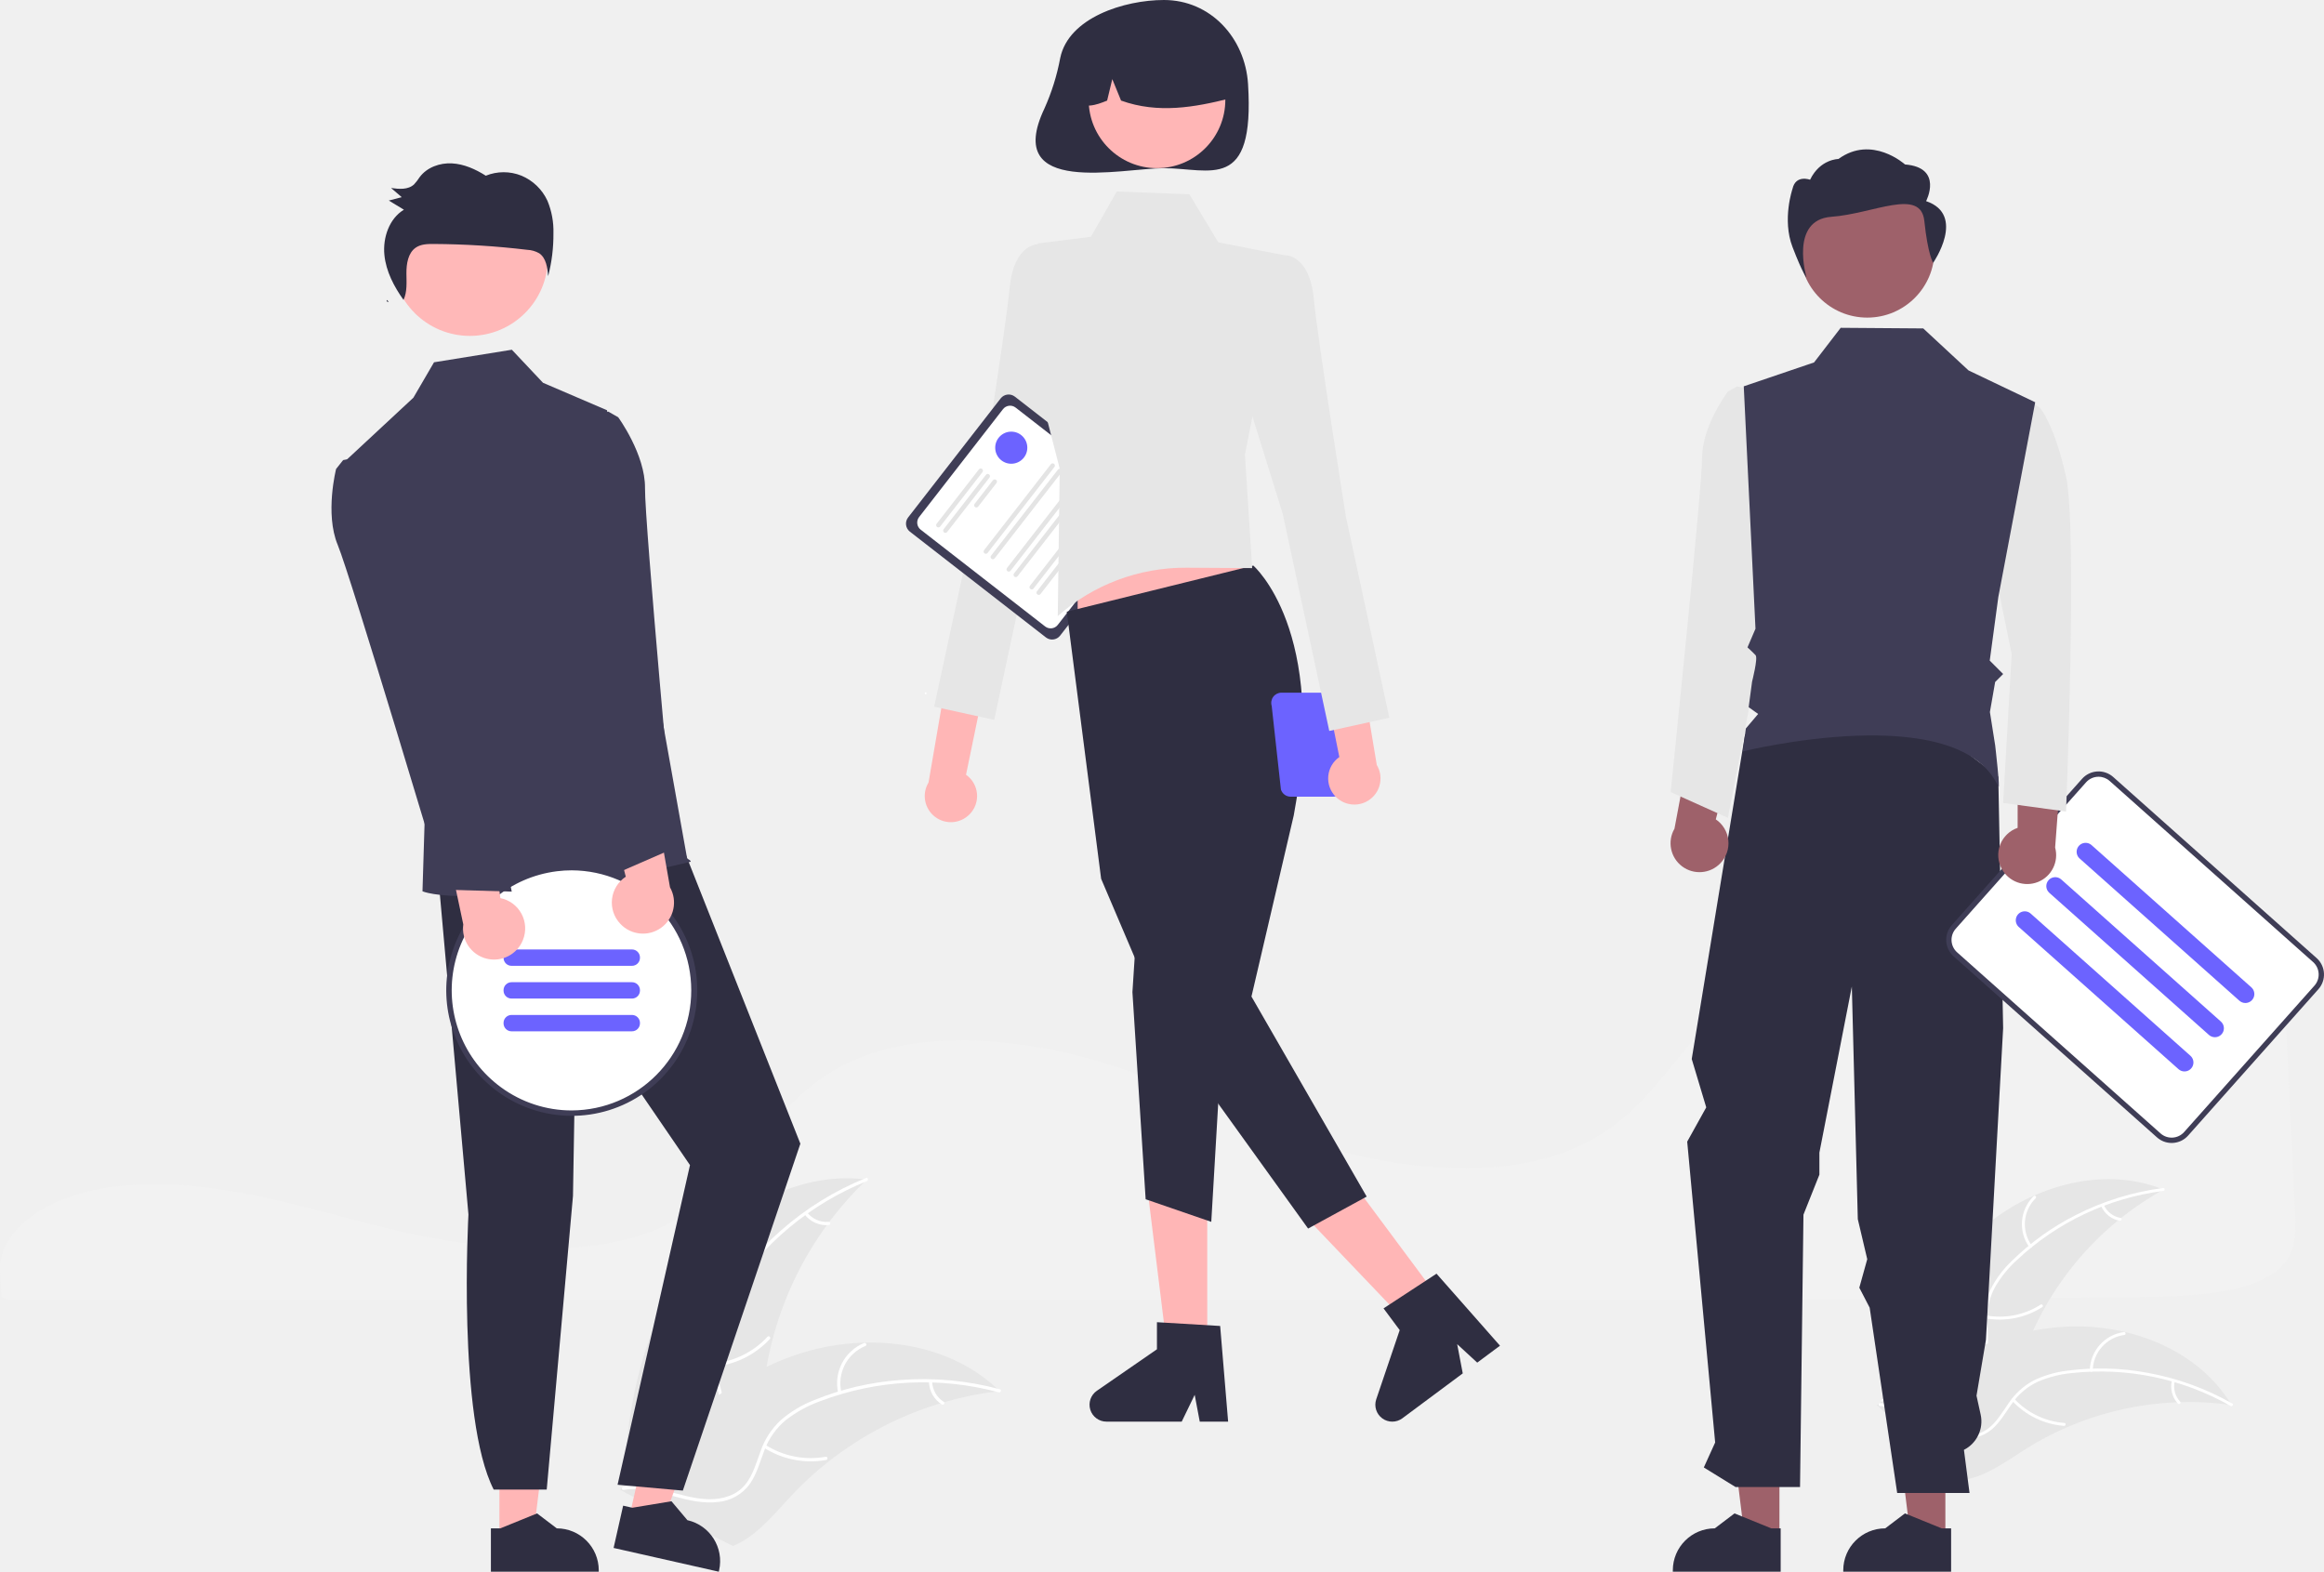
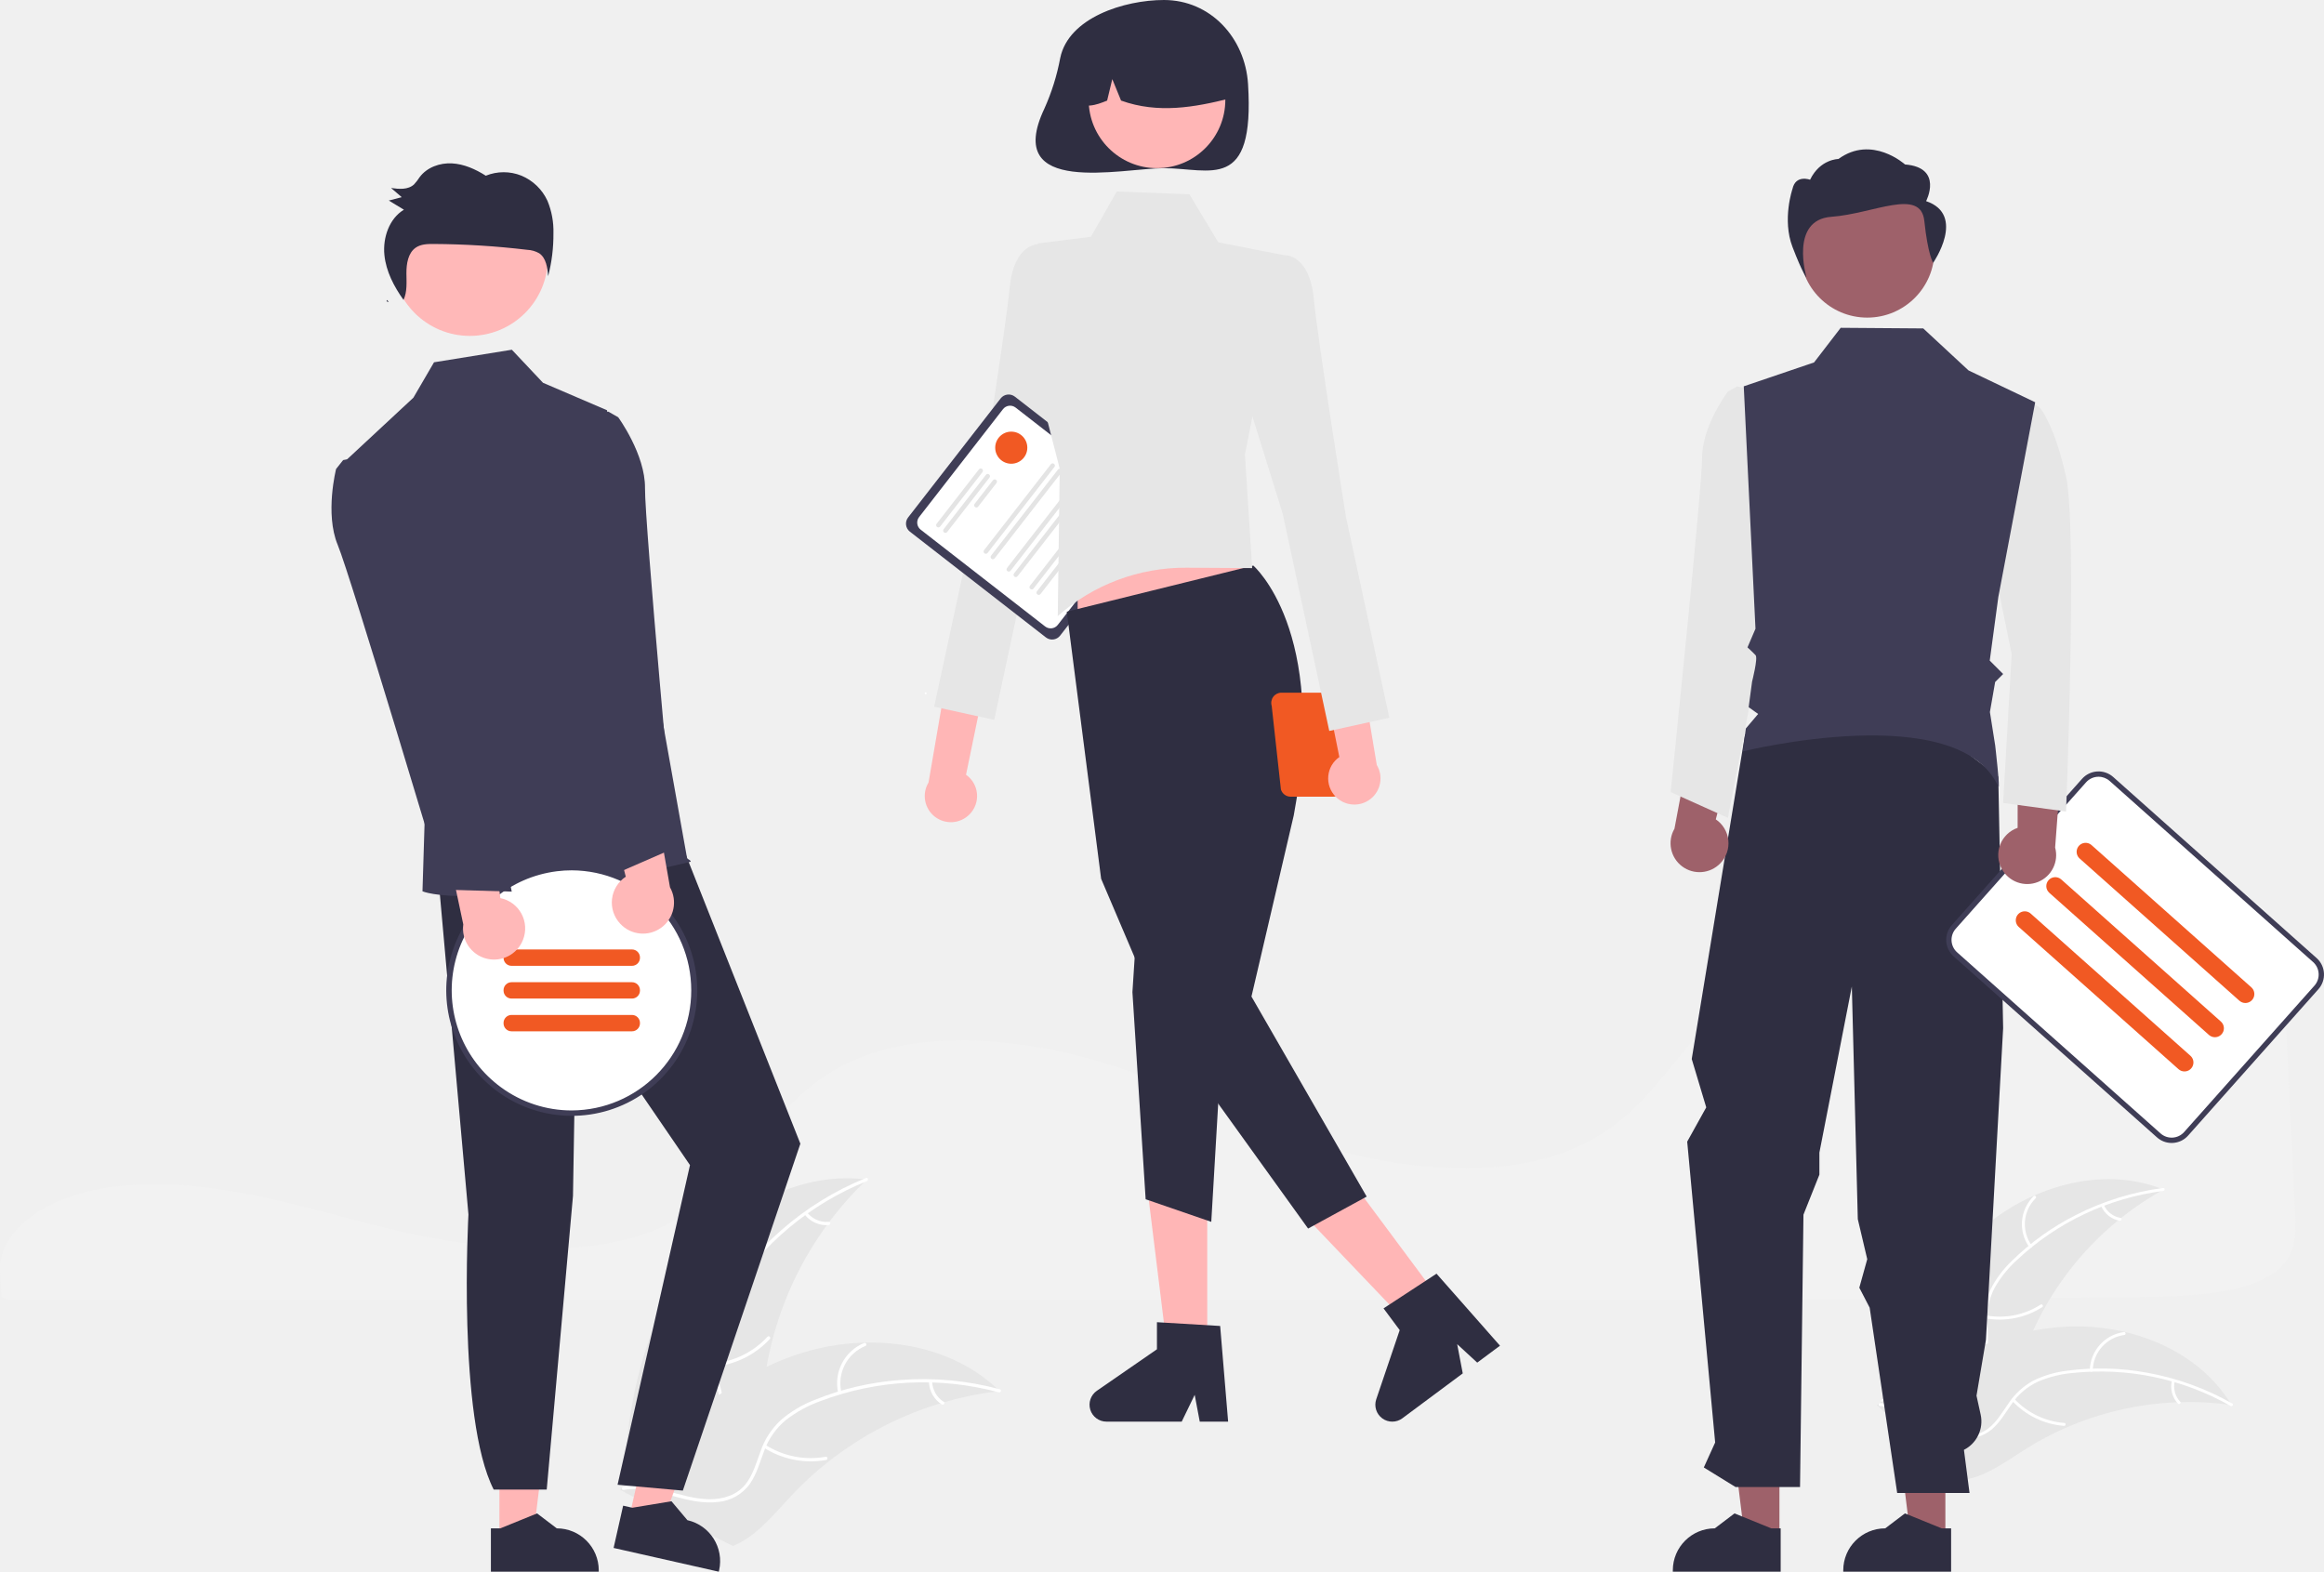
<svg xmlns="http://www.w3.org/2000/svg" width="872.699" height="590.182" viewBox="0 0 872.699 590.182" role="img" artist="Katerina Limpitsouni" source="https://undraw.co/">
  <path d="M222.381,599.644c-4.144,0-8.297.171-12.352.516l-.59.05c-26.899,2.378-46.574,16.173-45.764,32.09l.156,2.878c.103,1.819.213,3.775.304,5.945.049,1.07,1.509,1.892,3.326,1.892H829.101c46.649-.283,93.129-.64,138.141-1.06a235.086,235.086,0,0,0,25.273-1.31c12.509-1.48,21.191-4.415,26.545-8.972h.002c6.658-5.65,6.868-12.766,6.465-20.805-.82-16.232-1.634-33.285-2.445-50.286-.717-14.983-1.431-29.927-2.144-44.233-.441-8.49-1.422-15.984-8.983-21.712-8.195-6.194-23.141-9.334-44.423-9.334-.257,0-.512,0-.773.001-66.697.237-132.783,23.171-164.446,57.067-3.646,3.903-7.043,8.082-10.329,12.124-4.855,5.971-9.874,12.144-15.864,17.664a74.56,74.56,0,0,1-10.48,8.169c-.257.178-.551.368-.862.549-.712.464-1.456.911-2.182,1.31a75.768,75.768,0,0,1-13.365,6.076l-.468.157c-.353.126-.735.252-1.117.367-2.68.86-5.465,1.604-8.254,2.206-12.069,2.66-25.793,3.298-40.789,1.894a197.111,197.111,0,0,1-40.557-8.265c-13.886-4.389-26.884-9.86-39.454-15.151-5.521-2.325-11.232-4.729-16.935-7.006-1.072-.429-2.127-.848-3.197-1.267-6.966-2.715-13.281-4.957-19.306-6.854a190.553,190.553,0,0,0-46.008-8.521c-16.588-.908-31.206.805-43.438,5.079a74.597,74.597,0,0,0-9.825,4.233c-14.488,7.523-23.419,18.627-32.056,29.365-10.744,13.356-21.853,27.169-43.79,34.329-25.313,8.27-62.262,4.834-88.403-1.141-8.219-1.879-16.427-4.04-24.366-6.131q-4.809-1.267-9.626-2.517c-6.309-1.629-11.473-2.877-16.251-3.931l-1.511-.336c-.84-.183-1.682-.365-2.538-.539-5.674-1.191-10.958-2.129-16.162-2.866l-1.231-.18c-2.468-.325-4.776-.596-7.04-.823l-.904-.09C231.569,599.854,226.979,599.644,222.381,599.644Z" transform="translate(-163.6507 -154.9092)" fill="#f2f2f2" />
  <path d="M906.555,617.408c18.617-16.777,46.309-25.212,69.537-15.805a115.466,115.466,0,0,0-51.888,59.935c-3.698,9.838-6.786,21.166-15.882,26.433-5.659,3.278-12.7,3.438-19.046,1.856-6.346-1.582-12.162-4.754-17.899-7.894l-1.632-.037C877.073,657.93,887.938,634.184,906.555,617.408Z" transform="translate(-163.6507 -154.9092)" fill="#e6e6e6" />
  <path d="M975.963,602.112a98.692,98.692,0,0,0-54.906,25.931,42.5,42.5,0,0,0-8.345,10.377,24.376,24.376,0,0,0-2.818,12.516c.101,4.058.673,8.198-.214,12.21a14.925,14.925,0,0,1-7.425,9.689c-4.546,2.613-9.759,3.437-14.886,4.065-5.692.698-11.615,1.332-16.542,4.525-.597.387-1.162-.562-.566-.948,8.572-5.555,19.42-3.534,28.637-7.241,4.301-1.73,8.107-4.766,9.454-9.357,1.178-4.015.591-8.284.454-12.392a26.011,26.011,0,0,1,2.299-12.34,39.291,39.291,0,0,1,7.916-10.659,95.749,95.749,0,0,1,24.333-17.42,100.442,100.442,0,0,1,32.6-10.059c.703-.091.709,1.015.01,1.105Z" transform="translate(-163.6507 -154.9092)" fill="#fff" />
  <path d="M925.656,623.184a14.807,14.807,0,0,1,1.632-19.104c.506-.499,1.305.265.798.764a13.711,13.711,0,0,0-1.482,17.774c.415.577-.536,1.14-.948.566Z" transform="translate(-163.6507 -154.9092)" fill="#fff" />
  <path d="M909.571,648.884a28.539,28.539,0,0,0,20.394-4.083c.598-.385,1.164.564.566.948a29.685,29.685,0,0,1-21.23,4.206c-.701-.126-.427-1.197.27-1.071Z" transform="translate(-163.6507 -154.9092)" fill="#fff" />
  <path d="M953.656,607.341a8.381,8.381,0,0,0,6.269,4.894c.702.117.427,1.188-.27,1.071a9.392,9.392,0,0,1-6.947-5.399.571.571,0,0,1,.191-.757.555.555,0,0,1,.757.191Z" transform="translate(-163.6507 -154.9092)" fill="#fff" />
  <path d="M1001.67,682.507c-.44-.061-.881-.122-1.328-.176a110.379,110.379,0,0,0-17.882-.908c-.462.007-.931.021-1.392.041a116.365,116.365,0,0,0-41.75,9.61,113.005,113.005,0,0,0-15.163,8.056c-6.688,4.234-13.602,9.358-21.078,11.085a19.386,19.386,0,0,1-2.362.421l-30.889-26.745c-.04-.096-.086-.185-.126-.282l-1.282-1.011c.239-.176.49-.353.729-.528.138-.102.283-.199.421-.301.094-.066.189-.133.27-.198.031-.022.063-.044.088-.059.081-.065.164-.117.239-.176q2.103-1.49,4.235-2.955c.006-.007.006-.007.019-.008a166.157,166.157,0,0,1,34.601-18.599c.367-.139.739-.285,1.12-.411a107.831,107.831,0,0,1,16.939-4.767,95.329,95.329,0,0,1,9.553-1.334,79.272,79.272,0,0,1,24.723,1.752c16.143,3.743,30.91,12.608,39.656,26.433C1001.236,681.798,1001.453,682.146,1001.67,682.507Z" transform="translate(-163.6507 -154.9092)" fill="#e6e6e6" />
  <path d="M1001.262,682.839A98.692,98.692,0,0,0,941.81,670.486a42.5,42.5,0,0,0-12.911,3.261,24.376,24.376,0,0,0-9.785,8.297c-2.363,3.301-4.398,6.951-7.522,9.62a14.925,14.925,0,0,1-11.761,3.266c-5.203-.651-9.862-3.132-14.333-5.717-4.965-2.87-10.076-5.93-15.932-6.347-.71-.051-.59-1.149.119-1.098,10.189.726,17.633,8.871,27.225,11.46,4.476,1.208,9.343,1.075,13.182-1.779,3.358-2.496,5.459-6.258,7.823-9.621a26.011,26.011,0,0,1,9.265-8.469,39.291,39.291,0,0,1,12.738-3.745,95.749,95.749,0,0,1,29.917.742,100.443,100.443,0,0,1,32.085,11.596c.616.351-.045,1.237-.657.888Z" transform="translate(-163.6507 -154.9092)" fill="#fff" />
  <path d="M948.408,669.376a14.807,14.807,0,0,1,12.805-14.271c.705-.093.883.997.177,1.091a13.711,13.711,0,0,0-11.884,13.299c-.016.711-1.114.588-1.098-.119Z" transform="translate(-163.6507 -154.9092)" fill="#fff" />
  <path d="M920.092,680.212A28.539,28.539,0,0,0,938.834,689.23c.709.053.59,1.151-.119,1.098a29.685,29.685,0,0,1-19.483-9.424c-.484-.523.38-1.212.861-.692Z" transform="translate(-163.6507 -154.9092)" fill="#fff" />
  <path d="M980.303,673.584a8.381,8.381,0,0,0,2.058,7.682c.49.516-.374,1.205-.861.692a9.392,9.392,0,0,1-2.296-8.493.571.571,0,0,1,.609-.49.555.555,0,0,1,.49.609Z" transform="translate(-163.6507 -154.9092)" fill="#fff" />
  <path d="M419.194,634.093c15.245-23.122,42.515-39.848,69.975-36.249a127.604,127.604,0,0,0-38.822,78.537c-1.218,11.551-1.37,24.526-9.632,32.69-5.141,5.08-12.627,7.21-19.854,7.283-7.227.073-14.331-1.701-21.34-3.464l-1.756.415C398.935,685.634,403.949,657.215,419.194,634.093Z" transform="translate(-163.6507 -154.9092)" fill="#e6e6e6" />
  <path d="M489.172,598.425a109.067,109.067,0,0,0-51.51,43.008,46.968,46.968,0,0,0-6.039,13.42,26.938,26.938,0,0,0,.468,14.17c1.237,4.313,3.001,8.581,3.168,13.119a16.494,16.494,0,0,1-5.245,12.428c-4.135,4.059-9.482,6.391-14.79,8.489-5.894,2.33-12.052,4.656-16.434,9.441-.531.58-1.4-.278-.869-.857,7.623-8.326,19.787-9.182,28.614-15.711,4.119-3.047,7.345-7.353,7.508-12.638.143-4.621-1.673-9.024-2.962-13.38a28.745,28.745,0,0,1-.974-13.838,43.421,43.421,0,0,1,5.501-13.602,105.814,105.814,0,0,1,21.179-25.401,111.001,111.001,0,0,1,32.068-19.827c.727-.293,1.04.888.318,1.179Z" transform="translate(-163.6507 -154.9092)" fill="#fff" />
  <path d="M441.23,634.957a16.363,16.363,0,0,1-3.569-20.886c.403-.674,1.469-.08,1.066.595a15.152,15.152,0,0,0,3.359,19.422c.604.502-.256,1.368-.857.869Z" transform="translate(-163.6507 -154.9092)" fill="#fff" />
  <path d="M431.176,666.919a31.539,31.539,0,0,0,20.676-10.041c.533-.578,1.402.28.869.857a32.806,32.806,0,0,1-21.536,10.405c-.785.06-.789-1.161-.009-1.221Z" transform="translate(-163.6507 -154.9092)" fill="#fff" />
  <path d="M466.769,610.222a9.263,9.263,0,0,0,8.066,3.491c.784-.07.787,1.151.009,1.221a10.379,10.379,0,0,1-8.932-3.842.631.631,0,0,1-.006-.863.613.613,0,0,1,.863-.006Z" transform="translate(-163.6507 -154.9092)" fill="#fff" />
  <path d="M539.033,677.258c-.488.058-.976.115-1.469.182a121.983,121.983,0,0,0-19.378,4.003c-.492.136-.99.281-1.477.43a128.597,128.597,0,0,0-41.98,21.893,124.883,124.883,0,0,0-13.976,12.834c-5.975,6.389-11.944,13.792-19.46,17.719a21.424,21.424,0,0,1-2.409,1.107L398.407,715.415c-.069-.092-.143-.174-.213-.266l-1.653-.725c.206-.254.426-.513.633-.768.119-.148.247-.291.366-.439.082-.097.165-.194.234-.287.027-.032.055-.065.078-.088.069-.092.142-.171.206-.254q1.835-2.178,3.708-4.338c.005-.009.005-.009.018-.014,9.539-10.948,20.075-21.196,31.833-29.519.354-.25.712-.51,1.084-.751a119.167,119.167,0,0,1,16.791-9.81,105.352,105.352,0,0,1,9.846-4.085,87.605,87.605,0,0,1,26.93-5.005c18.307-.487,36.566,4.885,49.767,17.238C538.371,676.62,538.7,676.932,539.033,677.258Z" transform="translate(-163.6507 -154.9092)" fill="#e6e6e6" />
  <path d="M538.688,677.727a109.067,109.067,0,0,0-67.022,3.327,46.968,46.968,0,0,0-12.901,7.079,26.938,26.938,0,0,0-8.157,11.596c-1.609,4.188-2.77,8.658-5.369,12.382a16.494,16.494,0,0,1-11.671,6.765c-5.746.752-11.419-.606-16.92-2.127-6.108-1.688-12.426-3.539-18.806-2.356-.773.143-.95-1.064-.178-1.208,11.099-2.058,21.327,4.582,32.306,4.683,5.123.047,10.291-1.449,13.604-5.57,2.897-3.604,4.098-8.212,5.69-12.467A28.745,28.745,0,0,1,456.817,688.196a43.421,43.421,0,0,1,12.582-7.549,105.815,105.815,0,0,1,32.203-7.53,111.001,111.001,0,0,1,37.542,3.476c.757.204.296,1.335-.455,1.133Z" transform="translate(-163.6507 -154.9092)" fill="#fff" />
  <path d="M478.414,678.031A16.364,16.364,0,0,1,488.14,659.206c.728-.296,1.221.821.493,1.117a15.152,15.152,0,0,0-9.011,17.53c.181.764-1.028.938-1.208.178Z" transform="translate(-163.6507 -154.9092)" fill="#fff" />
  <path d="M451.144,697.498a31.539,31.539,0,0,0,22.554,4.431c.773-.141.951,1.067.178,1.208a32.806,32.806,0,0,1-23.46-4.659c-.663-.425.069-1.402.728-.98Z" transform="translate(-163.6507 -154.9092)" fill="#fff" />
  <path d="M513.697,673.658a9.263,9.263,0,0,0,4.339,7.644c.668.416-.064,1.393-.728.98a10.379,10.379,0,0,1-4.818-8.445.631.631,0,0,1,.515-.693.613.613,0,0,1,.693.515Z" transform="translate(-163.6507 -154.9092)" fill="#fff" />
  <path d="M527.689,460.738a9.76,9.76,0,0,0-1.282-14.911l15.932-77.107-17.189,5.423-12.818,74.595a9.813,9.813,0,0,0,15.357,12.001Z" transform="translate(-163.6507 -154.9092)" fill="#ffb6b6" />
  <path d="M564.515,254.628l-10.648-8.037s-9.393-.665-11.056,16.274S530.732,344.815,530.732,344.815l-16.293,75.463,22.554,4.95,17.451-81.438,17.469-56.184Z" transform="translate(-163.6507 -154.9092)" fill="#e6e6e6" />
  <path d="M556.404,394.262l-51.075-39.713a3.809,3.809,0,0,1-.668-5.338l34.751-44.693a3.809,3.809,0,0,1,5.338-.668l51.075,39.713a3.809,3.809,0,0,1,.668,5.338l-34.751,44.693A3.809,3.809,0,0,1,556.404,394.262Z" transform="translate(-163.6507 -154.9092)" fill="#3f3d56" />
  <path d="M556.123,390.152l-46.742-36.345a3.382,3.382,0,0,1-.593-4.74L540.291,308.552a3.382,3.382,0,0,1,4.74-.593l46.742,36.345a3.382,3.382,0,0,1,.593,4.74l-31.503,40.516A3.382,3.382,0,0,1,556.123,390.152Z" transform="translate(-163.6507 -154.9092)" fill="#fff" />
  <path d="M515.508,352.777a.845.845,0,0,1-.148-1.185l15.893-20.439a.844.844,0,1,1,1.333,1.037L516.693,352.629A.845.845,0,0,1,515.508,352.777Z" transform="translate(-163.6507 -154.9092)" fill="#e4e4e4" />
  <path d="M518.142,354.825a.845.845,0,0,1-.148-1.185l15.893-20.439a.844.844,0,1,1,1.333,1.037L519.327,354.677A.845.845,0,0,1,518.142,354.825Z" transform="translate(-163.6507 -154.9092)" fill="#e4e4e4" />
  <path d="M529.78,345.294a.845.845,0,0,1-.148-1.185l6.889-8.86a.844.844,0,1,1,1.333,1.037l-6.889,8.86A.845.845,0,0,1,529.78,345.294Z" transform="translate(-163.6507 -154.9092)" fill="#e4e4e4" />
  <path d="M533.331,362.681a.845.845,0,0,1-.148-1.185l25.089-32.267a.844.844,0,1,1,1.333,1.037l-25.089,32.267A.845.845,0,0,1,533.331,362.681Z" transform="translate(-163.6507 -154.9092)" fill="#e4e4e4" />
  <path d="M535.965,364.729a.845.845,0,0,1-.148-1.185l25.089-32.267a.844.844,0,1,1,1.333,1.037l-25.089,32.267A.845.845,0,0,1,535.965,364.729Z" transform="translate(-163.6507 -154.9092)" fill="#e4e4e4" />
  <path d="M541.944,369.378a.845.845,0,0,1-.148-1.185l25.089-32.267a.844.844,0,1,1,1.333,1.037L543.129,369.229A.845.845,0,0,1,541.944,369.378Z" transform="translate(-163.6507 -154.9092)" fill="#e4e4e4" />
  <path d="M544.578,371.426a.845.845,0,0,1-.148-1.185l25.089-32.267a.844.844,0,1,1,1.333,1.037l-25.089,32.267A.845.845,0,0,1,544.578,371.426Z" transform="translate(-163.6507 -154.9092)" fill="#e4e4e4" />
  <path d="M550.558,376.075a.845.845,0,0,1-.148-1.185l25.089-32.267a.844.844,0,1,1,1.333,1.037l-25.089,32.267A.845.845,0,0,1,550.558,376.075Z" transform="translate(-163.6507 -154.9092)" fill="#e4e4e4" />
  <path d="M553.192,378.123a.845.845,0,0,1-.148-1.185L578.133,344.671a.844.844,0,0,1,1.333,1.037l-25.089,32.267A.845.845,0,0,1,553.192,378.123Z" transform="translate(-163.6507 -154.9092)" fill="#e4e4e4" />
  <circle cx="347.608" cy="260.34" r="0.347" fill="#fff" />
  <path d="M561.778,176.706a83.478,83.478,0,0,1-5.956,19.01c-15.673,33.157,28.961,22.349,44.912,22.349,17.44,0,34.126,9.171,31.578-31.578-1.089-17.406-14.138-31.578-31.578-31.578C585.838,154.909,564.893,161.531,561.778,176.706Z" transform="translate(-163.6507 -154.9092)" fill="#2f2e41" />
  <polygon points="453.34 508.085 438.481 508.085 431.41 450.772 453.34 450.772 453.34 508.085" fill="#ffb6b6" />
  <path d="M624.833,688.739H614.177l-1.902-10.06-4.871,10.06H579.142a6.353,6.353,0,0,1-3.61-11.581l22.569-15.587V651.401l23.739,1.417Z" transform="translate(-163.6507 -154.9092)" fill="#2f2e41" />
  <polygon points="541.617 489.333 529.693 498.2 489.82 456.429 507.418 443.342 541.617 489.333" fill="#ffb6b6" />
  <path d="M726.923,660.222l-8.551,6.359-7.529-6.938,2.094,10.98-22.679,16.864a6.353,6.353,0,0,1-9.807-7.139l8.81-25.975-6.069-8.162,19.895-13.028Z" transform="translate(-163.6507 -154.9092)" fill="#2f2e41" />
  <polygon points="404.675 244.313 475.21 233.327 461.183 191.129 404.675 191.129 404.675 244.313" fill="#ffb6b6" />
  <path d="M634.29,367.291s28.193,24.357,15.185,93.793L633.595,529.12l43.266,75.116-22,12-53.318-74.105L577.145,484.901,564.24,384.599Z" transform="translate(-163.6507 -154.9092)" fill="#2f2e41" />
  <polygon points="426.942 346.301 425.246 372.562 430.21 450.327 454.854 458.812 459.521 379.134 426.942 346.301" fill="#2f2e41" />
  <path d="M583.016,226.805l27.265,1.064,10.866,18.038,24.792,4.84L631.139,325.619l2.722,42.617-24.686-.151a72.207,72.207,0,0,0-48.314,18.151l0,0,.738-55.32-10.618-41.296,2.386-43.301,19.944-2.493Z" transform="translate(-163.6507 -154.9092)" fill="#e6e6e6" />
  <circle cx="434.471" cy="37.487" r="25.661" fill="#ffb6b6" />
  <path d="M580.695,166.239a29.393,29.393,0,0,1,44.688,25.653c-13.075,3.283-26.812,5.795-40.756.785l-3.293-8.059-1.941,8.065c-4.246,1.736-8.504,3.204-12.761-.017A30.012,30.012,0,0,1,580.695,166.239Z" transform="translate(-163.6507 -154.9092)" fill="#2f2e41" />
-   <path d="M641.193,419.971l3.459,31.393a3.832,3.832,0,0,0,3.662,2.705h15.945a3.832,3.832,0,0,0,3.663-2.705l2.865-24.061a5.819,5.819,0,1,0,1.5-10.947,3.798,3.798,0,0,0-2.907-1.344H644.856A3.832,3.832,0,0,0,641.193,419.971Zm30.095,5.705,1.755-5.705a3.792,3.792,0,0,0,.058-2.028c.075-.004.146-.022.222-.022a4.155,4.155,0,1,1,0,8.31A4.102,4.102,0,0,1,671.288,425.675Z" transform="translate(-163.6507 -154.9092)" fill="#6c63ff" />
+   <path d="M641.193,419.971l3.459,31.393a3.832,3.832,0,0,0,3.662,2.705h15.945a3.832,3.832,0,0,0,3.663-2.705l2.865-24.061a5.819,5.819,0,1,0,1.5-10.947,3.798,3.798,0,0,0-2.907-1.344H644.856A3.832,3.832,0,0,0,641.193,419.971Zm30.095,5.705,1.755-5.705a3.792,3.792,0,0,0,.058-2.028c.075-.004.146-.022.222-.022a4.155,4.155,0,1,1,0,8.31A4.102,4.102,0,0,1,671.288,425.675Z" transform="translate(-163.6507 -154.9092)" fill="#f15923" />
  <path d="M665.237,454.09a9.76,9.76,0,0,1,1.357-14.904L651.055,361.999l17.161,5.51,12.439,74.659A9.813,9.813,0,0,1,665.237,454.09Z" transform="translate(-163.6507 -154.9092)" fill="#ffb6b6" />
  <path d="M635.292,258.783l10.648-8.037s9.393-.665,11.056,16.274S669.075,348.97,669.075,348.97l16.293,75.463-22.554,4.95-17.451-81.438-17.469-56.184Z" transform="translate(-163.6507 -154.9092)" fill="#e6e6e6" />
-   <circle cx="379.745" cy="168.11" r="6.027" fill="#6c63ff" />
+   <circle cx="379.745" cy="168.11" r="6.027" fill="#f15923" />
  <polygon points="187.545 578.006 200.106 578.005 206.082 529.556 187.543 529.557 187.545 578.006" fill="#ffb6b6" />
  <path d="M347.992,728.814l3.536-0,13.803-5.613,7.398,5.613h.001A15.765,15.765,0,0,1,388.494,744.577v.512l-40.502.002Z" transform="translate(-163.6507 -154.9092)" fill="#2f2e41" />
  <polygon points="236.221 570.09 248.474 572.857 264.975 526.914 246.891 522.831 236.221 570.09" fill="#ffb6b6" />
  <path d="M397.65,720.293l3.449.779,14.701-2.435,5.98,7.104.001 0a15.765,15.765,0,0,1,11.905,18.849l-.113.5-39.507-8.92Z" transform="translate(-163.6507 -154.9092)" fill="#2f2e41" />
  <path d="M328.2,483.699,339.559,610.959s-4.256,76.401,9.477,103.286h19.917L378.814,603.982l1.238-74.009,42.699,62.439L395.555,712.442l24.513,2.191,44.133-130.261L415.715,462.088Z" transform="translate(-163.6507 -154.9092)" fill="#2f2e41" />
  <circle cx="176.446" cy="96.839" r="29.293" fill="#ffb8b8" />
  <path d="M391.591,308.956l-24.032-10.311L355.861,286.236l-29.225,4.713-7.754,13.295-25.101,23.34,29.409,132.973-.89,29.043s18.822,8.474,100.453-11.036c.979-.234-1.07-1.259-1.07-1.259Z" transform="translate(-163.6507 -154.9092)" fill="#3f3d56" />
  <path d="M309.636,268.369q-.306-.418-.606-.843c-.081.17-.145.346-.237.512Z" transform="translate(-163.6507 -154.9092)" fill="#2f2e41" />
  <path d="M369.235,230.321a18.691,18.691,0,0,0-9.78-9.448,17.845,17.845,0,0,0-13.379.012c-3.873-2.447-8.175-4.386-12.707-4.627s-9.323,1.441-12.115,5.142a19.776,19.776,0,0,1-2.117,2.75c-2.245,2.079-5.656,1.779-8.64,1.354q2.007,1.72,4.016,3.441-2.43.635-4.86,1.27,2.836,1.72,5.671,3.44c-5.488,3.294-7.982,10.484-7.323,17.013.623,6.182,3.608,11.835,7.176,16.86,1.423-3.004,1.117-6.597,1.093-9.98-.025-3.574.608-7.633,3.472-9.631,1.932-1.347,4.416-1.408,6.746-1.395a309.938,309.938,0,0,1,35.159,2.195,9.897,9.897,0,0,1,4.501,1.306c2.58,1.76,3.083,5.393,3.342,8.581a62.172,62.172,0,0,0,1.985-16.117A29.707,29.707,0,0,0,369.235,230.321Z" transform="translate(-163.6507 -154.9092)" fill="#2f2e41" />
  <circle cx="214.704" cy="371.895" r="46.105" fill="#fff" />
  <path d="M378.355,479.674a47.383,47.383,0,0,0-7.08.533c-1.199.174-2.366.4-3.524.676a47.106,47.106,0,0,0-19.968,81.76c.789.666,1.588,1.311,2.418,1.926a47.12,47.12,0,1,0,28.155-84.895Zm0,92.21a44.821,44.821,0,0,1-26.639-8.74c-.84-.615-1.649-1.25-2.438-1.926a45.054,45.054,0,0,1,20.102-78.594c1.147-.236,2.295-.42,3.463-.564a44.602,44.602,0,0,1,5.512-.338,45.081,45.081,0,0,1,0,90.161Z" transform="translate(-163.6507 -154.9092)" fill="#3f3d56" />
-   <rect x="352.741" y="511.436" width="51.228" height="6.147" rx="3" transform="translate(593.0596 874.1096) rotate(-180)" fill="#6c63ff" />
-   <rect x="352.741" y="523.73" width="51.228" height="6.147" rx="3" transform="translate(593.0596 898.699) rotate(-180)" fill="#6c63ff" />
-   <rect x="352.741" y="536.025" width="51.228" height="6.147" rx="3" transform="translate(593.0596 923.2884) rotate(180)" fill="#6c63ff" />
+   <rect x="352.741" y="511.436" width="51.228" height="6.147" rx="3" transform="translate(593.0596 874.1096) rotate(-180)" fill="#f15923" />
+   <rect x="352.741" y="523.73" width="51.228" height="6.147" rx="3" transform="translate(593.0596 898.699) rotate(-180)" fill="#f15923" />
+   <rect x="352.741" y="536.025" width="51.228" height="6.147" rx="3" transform="translate(593.0596 923.2884) rotate(180)" fill="#f15923" />
  <polygon points="730.52 576.442 717.349 576.441 711.083 525.639 730.522 525.64 730.52 576.442" fill="#9e616a" />
  <polygon points="668.209 576.442 655.039 576.441 648.773 525.639 668.212 525.64 668.209 576.442" fill="#9e616a" />
  <path d="M832.324,745.091l-40.502-.002V744.577a15.765,15.765,0,0,1,15.764-15.764h.001l7.398-5.613,13.803,5.613,3.536 0Z" transform="translate(-163.6507 -154.9092)" fill="#2f2e41" />
  <path d="M896.324,745.091l-40.502-.002V744.577a15.765,15.765,0,0,1,15.764-15.764h.001l7.398-5.613,13.803,5.613,3.536 0Z" transform="translate(-163.6507 -154.9092)" fill="#2f2e41" />
  <path d="M818.941,430.688,798.924,552.572l5.447,18.163-7.148,12.864,10.497,112.97-4.261,9.381,11.906,7.342h24.226L840.877,611.02l5.984-15.016v-8.276l12.182-62.364,2.243,87.336,3.544,15.039L861.853,638.448l3.889,7.502,10.331,69.571H903.239l-2.101-16.185,0,0a11.962,11.962,0,0,0,6.281-13.237l-1.558-7.094,3.545-20.976,6.455-117.024-1.82-94.423L882.262,422.28Z" transform="translate(-163.6507 -154.9092)" fill="#2f2e41" />
  <circle id="ab6171fa-7d69-4734-b81c-8dff60f9761b" data-name="Ellipse 219" cx="701.179" cy="94.026" r="25.239" fill="#9e616a" />
  <path d="M809.686,479.055A10.803,10.803,0,0,0,807.956,462.58l9.814-37.115-18.909,6.36-6.421,34.27a10.862,10.862,0,0,0,17.245,12.96Z" transform="translate(-163.6507 -154.9092)" fill="#9e616a" />
-   <path id="bc44dde2-a388-4b93-9ca4-c442728432a9-100" data-name="Path 1101" d="M820.015,300.86l-4.059-.842-3.461,1.917s-9.669,12.892-9.669,24.709S791.008,452.339,791.008,452.339l21.486,9.669,17.189-89.168Z" transform="translate(-163.6507 -154.9092)" fill="#e6e6e6" />
-   <path id="bf427902-b9bf-4946-b5d7-5c1c7e04535e-101" data-name="Path 1104" d="M886.932,230.431s6.601-12.619-7.922-13.767c0,0-12.381-11.231-25-2.053,0,0-6.883,0-10.647,7.789,0,0-5.414-2.053-6.603,3.442,0,0-3.961,11.472,0,21.797s5.277,11.472,5.277,11.472-6.509-21.647,9.335-22.794,33.574-11.049,34.895,1.571,3.307,15.729,3.307,15.729S902.115,235.593,886.932,230.431Z" transform="translate(-163.6507 -154.9092)" fill="#2f2e41" />
+   <path id="bc44dde2-a388-4b93-9ca4-c442728432a9-87" data-name="Path 1101" d="M820.015,300.86l-4.059-.842-3.461,1.917s-9.669,12.892-9.669,24.709S791.008,452.339,791.008,452.339l21.486,9.669,17.189-89.168Z" transform="translate(-163.6507 -154.9092)" fill="#e6e6e6" />
+   <path id="bf427902-b9bf-4946-b5d7-5c1c7e04535e-88" data-name="Path 1104" d="M886.932,230.431s6.601-12.619-7.922-13.767c0,0-12.381-11.231-25-2.053,0,0-6.883,0-10.647,7.789,0,0-5.414-2.053-6.603,3.442,0,0-3.961,11.472,0,21.797s5.277,11.472,5.277,11.472-6.509-21.647,9.335-22.794,33.574-11.049,34.895,1.571,3.307,15.729,3.307,15.729S902.115,235.593,886.932,230.431Z" transform="translate(-163.6507 -154.9092)" fill="#2f2e41" />
  <path d="M979.128,583.598a7.723,7.723,0,0,1-5.163-1.97L897.584,513.638a7.789,7.789,0,0,1-.638-10.984L945.876,447.685a7.789,7.789,0,0,1,10.985-.639l76.381,67.992a7.78,7.78,0,0,1,.638,10.983l-48.931,54.968a7.726,7.726,0,0,1-5.36,2.595C979.435,583.595,979.281,583.598,979.128,583.598Z" transform="translate(-163.6507 -154.9092)" fill="#fff" />
  <path d="M979.127,584.098a8.219,8.219,0,0,1-5.495-2.096l-76.381-67.991a8.291,8.291,0,0,1-.679-11.691l48.93-54.968a8.292,8.292,0,0,1,11.691-.68l76.381,67.992a8.282,8.282,0,0,1,.679,11.69L985.323,581.323a8.229,8.229,0,0,1-5.705,2.762C979.454,584.094,979.291,584.098,979.127,584.098Zm-27.436-137.518a6.264,6.264,0,0,0-4.694,2.102l-48.93,54.968a6.287,6.287,0,0,0,.515,8.867l76.381,67.991a6.279,6.279,0,0,0,8.867-.516l48.931-54.968a6.28,6.28,0,0,0-.515-8.866l-76.381-67.992A6.255,6.255,0,0,0,951.691,446.58Z" transform="translate(-163.6507 -154.9092)" fill="#3f3d56" />
-   <path d="M1006.825,531.541a3.353,3.353,0,0,1-2.237-.851l-59.956-53.371a3.367,3.367,0,1,1,4.477-5.029l59.957,53.371a3.366,3.366,0,0,1-2.241,5.88Z" transform="translate(-163.6507 -154.9092)" fill="#6c63ff" />
-   <path d="M995.389,544.388a3.353,3.353,0,0,1-2.237-.851l-59.956-53.371a3.366,3.366,0,1,1,4.477-5.028l59.957,53.371a3.365,3.365,0,0,1-2.241,5.879Z" transform="translate(-163.6507 -154.9092)" fill="#6c63ff" />
-   <path d="M983.953,557.236a3.35,3.35,0,0,1-2.237-.852L921.759,503.014a3.367,3.367,0,1,1,4.478-5.029l59.956,53.371a3.365,3.365,0,0,1-2.24,5.88Z" transform="translate(-163.6507 -154.9092)" fill="#6c63ff" />
+   <path d="M1006.825,531.541a3.353,3.353,0,0,1-2.237-.851l-59.956-53.371a3.367,3.367,0,1,1,4.477-5.029l59.957,53.371a3.366,3.366,0,0,1-2.241,5.88Z" transform="translate(-163.6507 -154.9092)" fill="#f15923" />
+   <path d="M995.389,544.388a3.353,3.353,0,0,1-2.237-.851l-59.956-53.371a3.366,3.366,0,1,1,4.477-5.028l59.957,53.371a3.365,3.365,0,0,1-2.241,5.879Z" transform="translate(-163.6507 -154.9092)" fill="#f15923" />
+   <path d="M983.953,557.236a3.35,3.35,0,0,1-2.237-.852L921.759,503.014a3.367,3.367,0,1,1,4.478-5.029l59.956,53.371a3.365,3.365,0,0,1-2.24,5.88Z" transform="translate(-163.6507 -154.9092)" fill="#f15923" />
  <path d="M915.388,481.246a10.803,10.803,0,0,1,5.91-15.475l.065-38.39,16.636,11.011L935.387,473.159a10.862,10.862,0,0,1-19.999,8.086Z" transform="translate(-163.6507 -154.9092)" fill="#9e616a" />
-   <path id="f348f81f-b961-4ae4-bc6b-758f6acfb12a-102" data-name="Path 1100" d="M916.926,311.381,924.358,304.217l5.46,3.941s5.372,6.446,9.669,25.784,0,125.695,0,125.695l-23.635-3.223,3.223-55.864-9.669-47.27Z" transform="translate(-163.6507 -154.9092)" fill="#e6e6e6" />
+   <path id="f348f81f-b961-4ae4-bc6b-758f6acfb12a-89" data-name="Path 1100" d="M916.926,311.381,924.358,304.217l5.46,3.941s5.372,6.446,9.669,25.784,0,125.695,0,125.695l-23.635-3.223,3.223-55.864-9.669-47.27Z" transform="translate(-163.6507 -154.9092)" fill="#e6e6e6" />
  <path d="M927.9,305.964l-25.039-11.961-17-15.768-31-.232-10,13-26.4,8.968,4.4,91.032-3,7s2.09,1.888,3.045,2.944-1.32,9.897-1.32,9.897l-1.282,9.618,3.557,2.541-4.624,5.462-1.148,8.61s80.715-20.062,95.966,13.172c.806,1.756-1.178-15.405-1.178-15.405l-1.984-12.563,1.968-11.276,3-3-5.032-5.032,3.226-23.874Z" transform="translate(-163.6507 -154.9092)" fill="#3f3d56" />
  <path d="M360.06,507.775a11.6,11.6,0,0,0-8.504-15.622l-5.562-40.844-16.127,14.098,7.754,36.625a11.662,11.662,0,0,0,22.439,5.744Z" transform="translate(-163.6507 -154.9092)" fill="#ffb8b8" />
-   <path id="e1bf2fad-858c-4bea-9733-320cc40b59f5-103" data-name="Path 1101" d="M296.875,326.838l-4.371.837-2.642,3.327s-4.275,16.766.595,28.484,40.076,129.497,40.076,129.497l25.288.733L336.121,394.222Z" transform="translate(-163.6507 -154.9092)" fill="#3f3d56" />
+   <path id="e1bf2fad-858c-4bea-9733-320cc40b59f5-90" data-name="Path 1101" d="M296.875,326.838l-4.371.837-2.642,3.327s-4.275,16.766.595,28.484,40.076,129.497,40.076,129.497l25.288.733L336.121,394.222Z" transform="translate(-163.6507 -154.9092)" fill="#3f3d56" />
  <path d="M396.567,501.784a11.599,11.599,0,0,1,2.066-17.666l-10.068-39.972,20.221,7.068,6.46,36.875a11.662,11.662,0,0,1-18.679,13.696Z" transform="translate(-163.6507 -154.9092)" fill="#ffb8b8" />
-   <path id="ff35f29e-9865-4218-824f-c5cf71e1b056-104" data-name="Path 1101" d="M387.733,310.335l4.368-.853,3.692,2.102s10.218,13.964,10.068,26.651,11.097,135.101,11.097,135.101l-23.191,10.109-17.327-95.953Z" transform="translate(-163.6507 -154.9092)" fill="#3f3d56" />
+   <path id="ff35f29e-9865-4218-824f-c5cf71e1b056-91" data-name="Path 1101" d="M387.733,310.335l4.368-.853,3.692,2.102s10.218,13.964,10.068,26.651,11.097,135.101,11.097,135.101l-23.191,10.109-17.327-95.953Z" transform="translate(-163.6507 -154.9092)" fill="#3f3d56" />
</svg>
